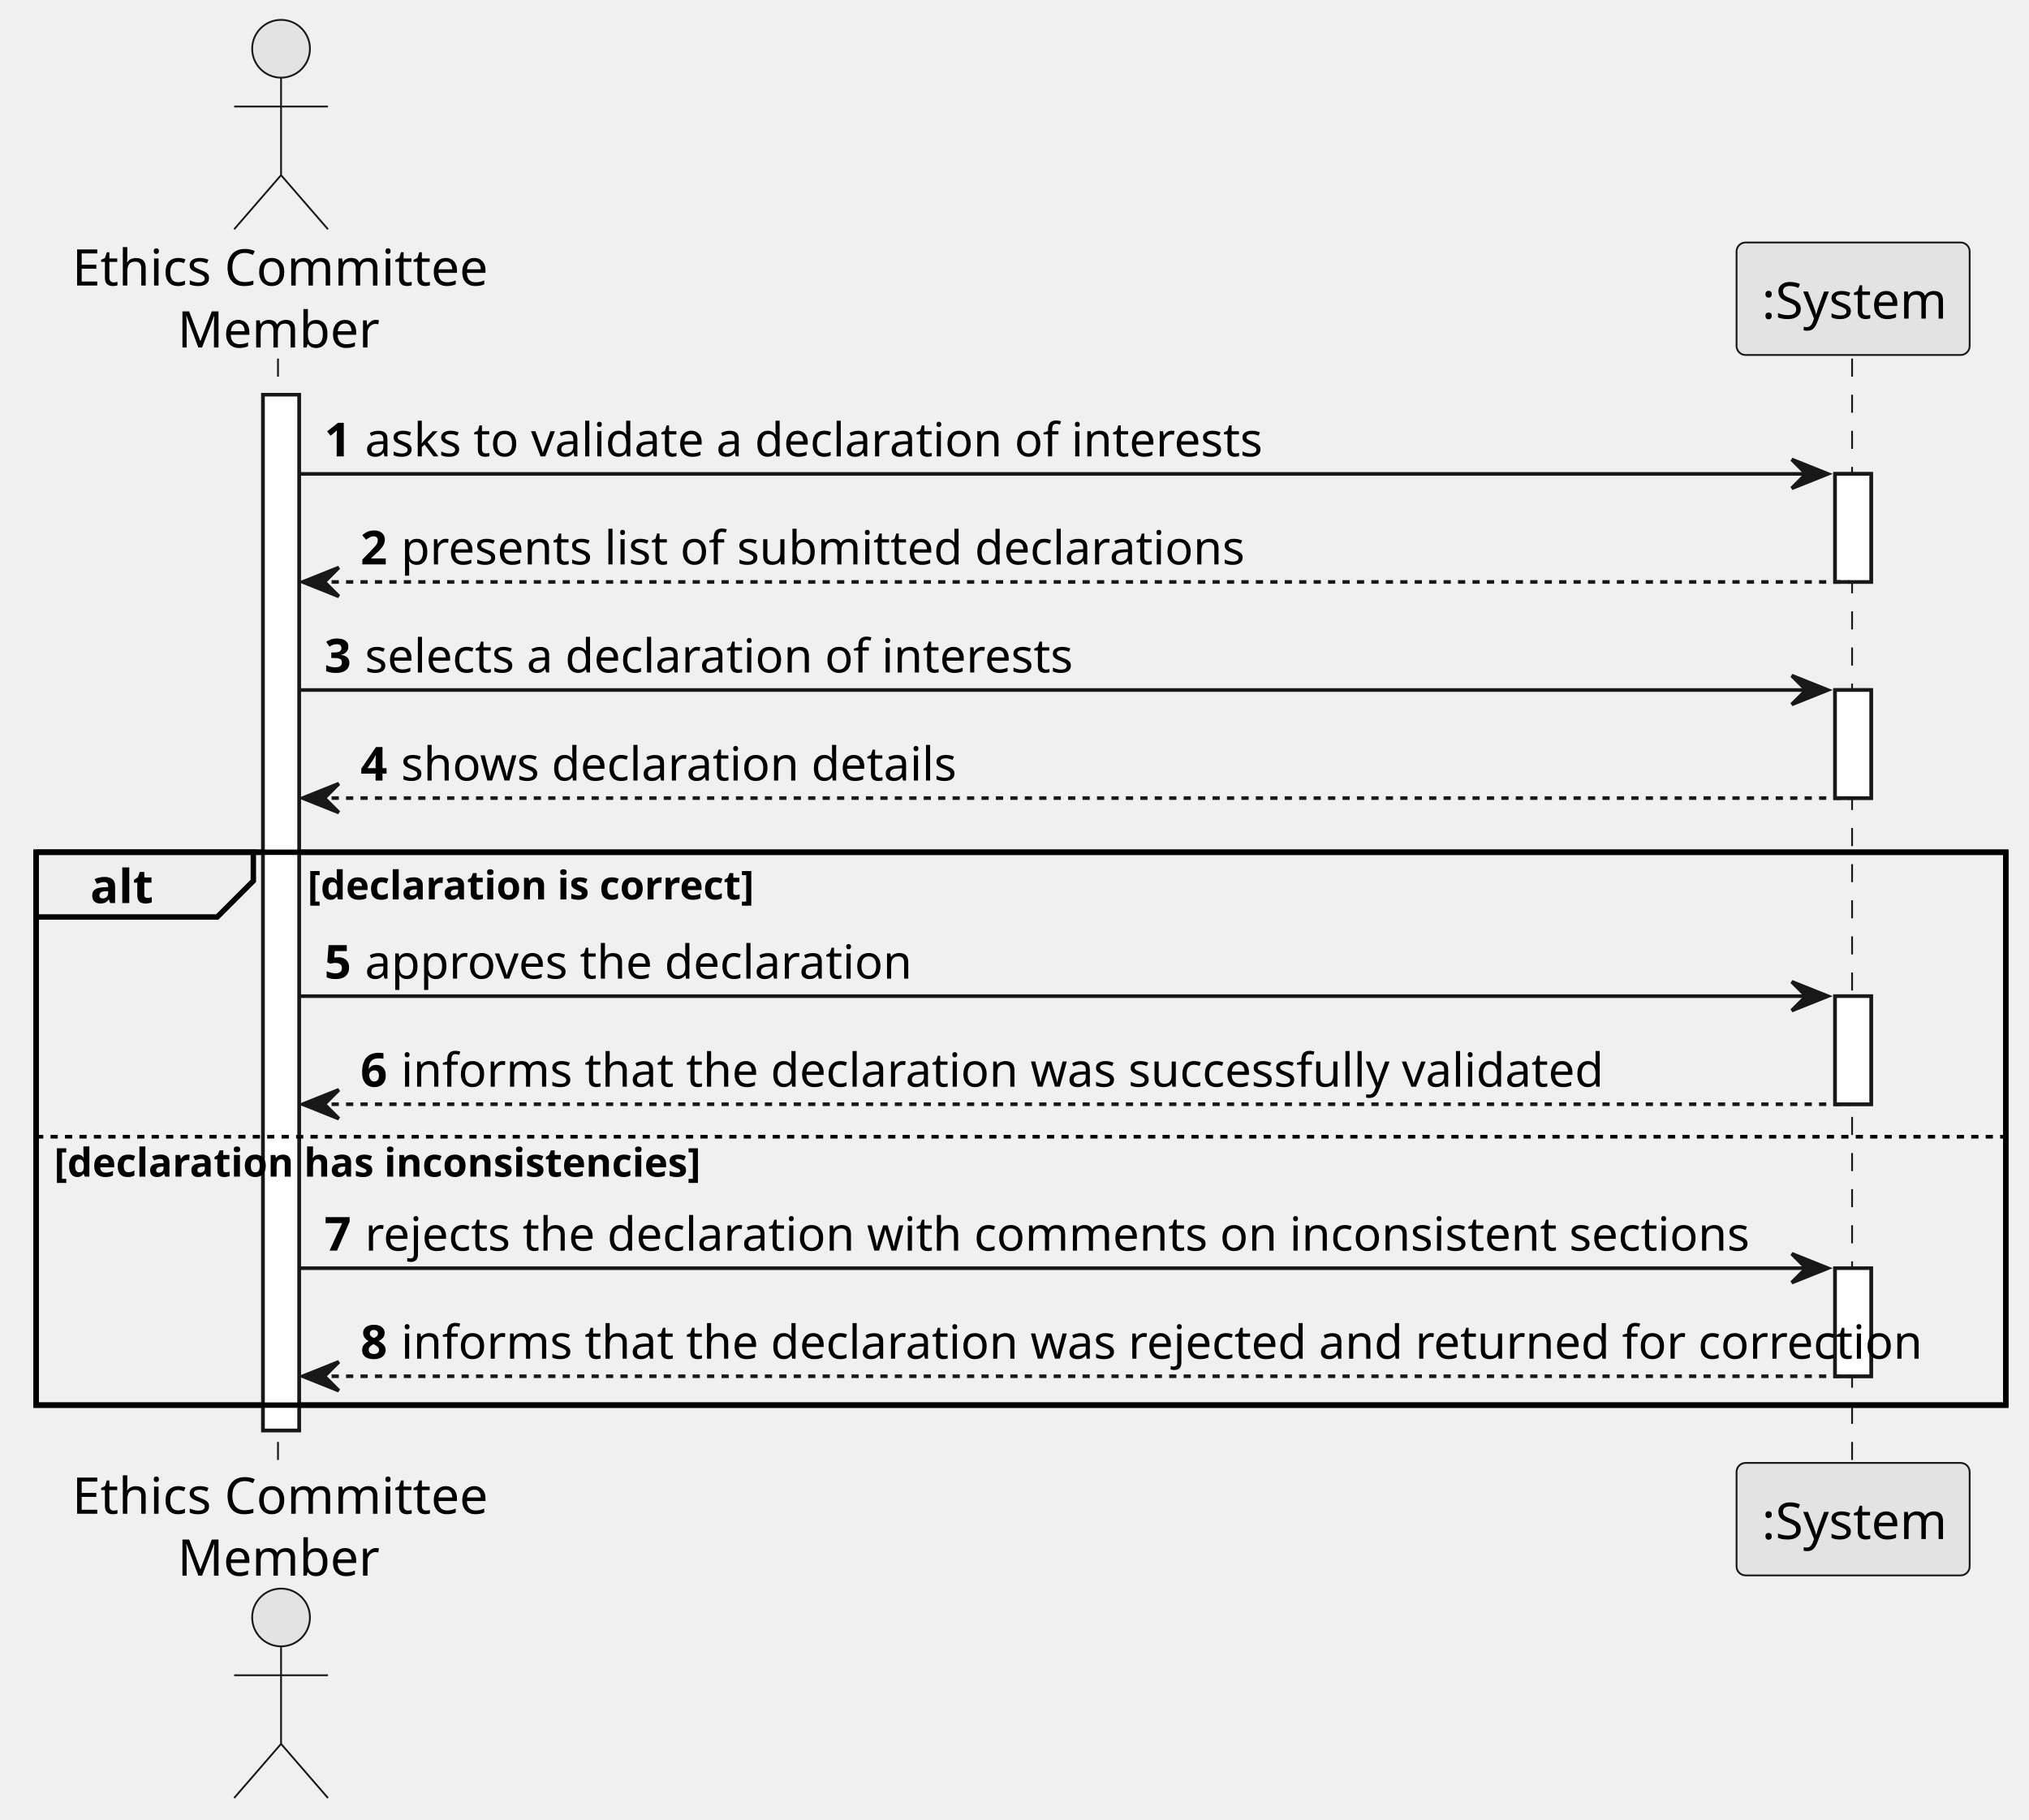
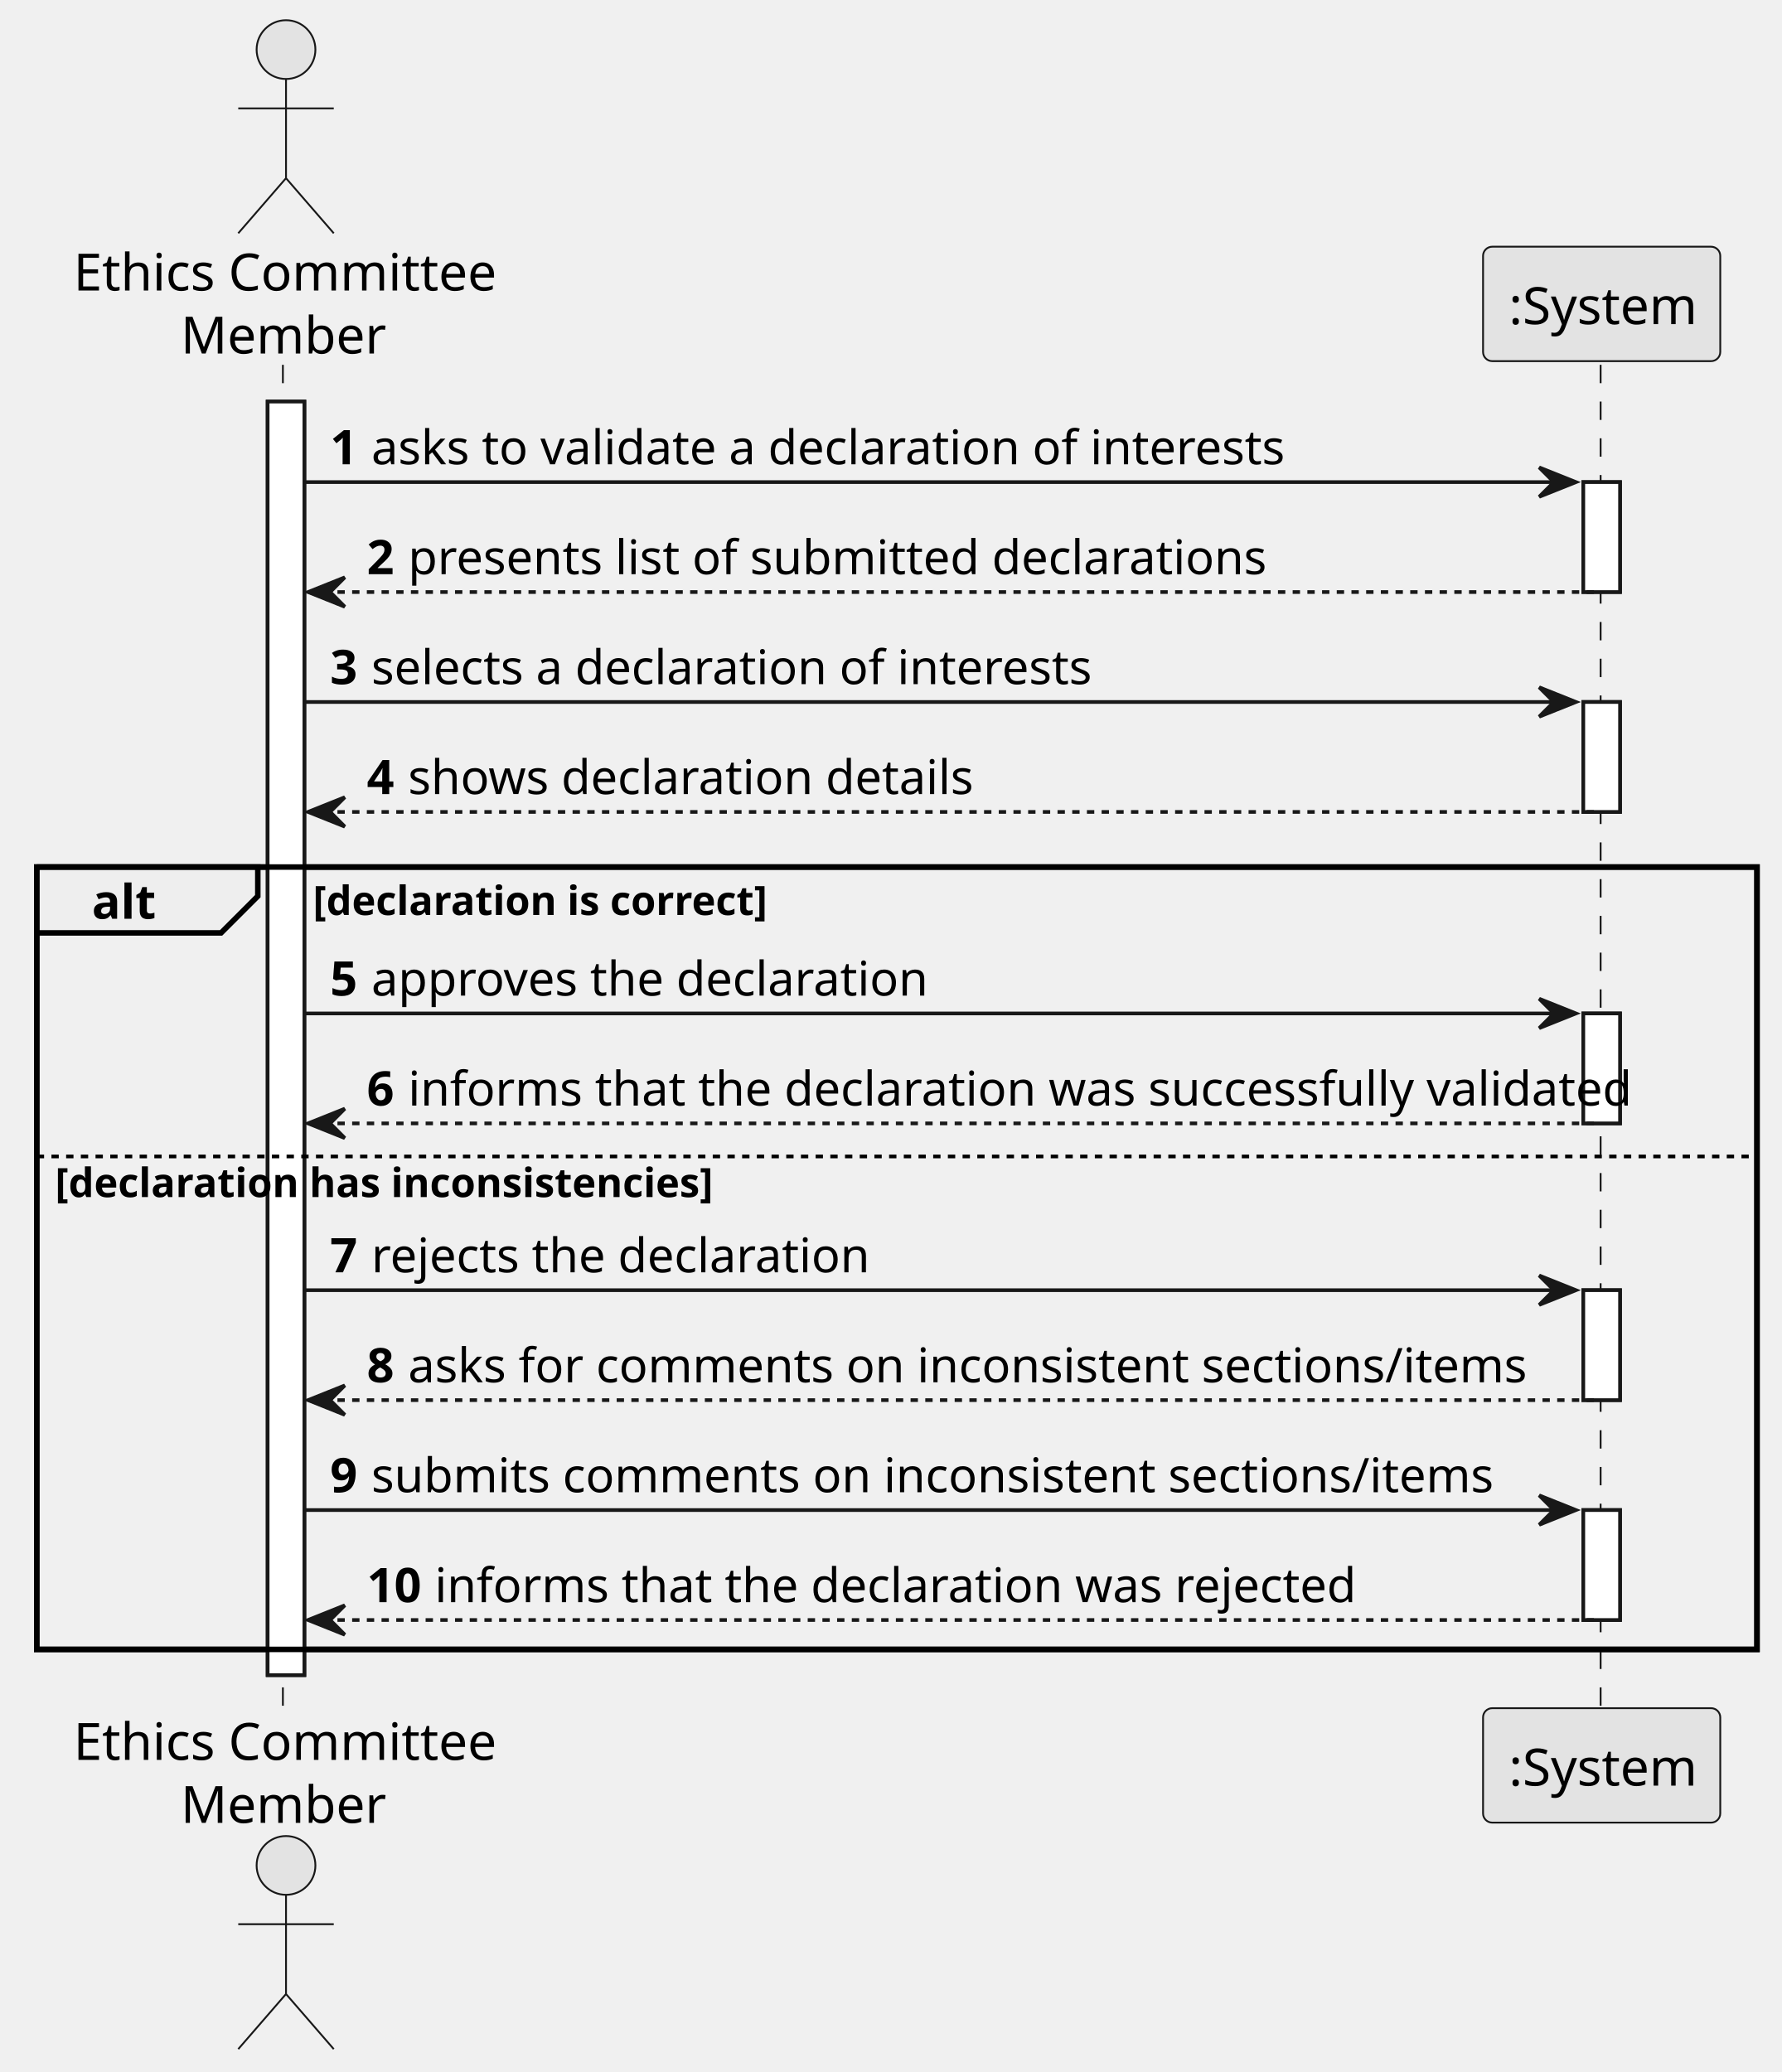
- <svg xmlns="http://www.w3.org/2000/svg" contentStyleType="text/css" data-diagram-type="SEQUENCE" height="504px" preserveAspectRatio="none" style="width:562px;height:504px;background:#FFFFFF;" version="1.1" viewBox="0 0 562 504" width="562px" zoomAndPan="magnify">
+ <svg xmlns="http://www.w3.org/2000/svg" contentStyleType="text/css" data-diagram-type="SEQUENCE" height="564px" preserveAspectRatio="none" style="width:485px;height:564px;background:#FFFFFF;" version="1.1" viewBox="0 0 485 564" width="485px" zoomAndPan="magnify">
  <defs />
  <g>
    <g>
-       <rect fill="#FFFFFF" height="286.812" style="stroke:#181818;stroke-width:1;" width="10" x="72.848" y="109.303" />
+       <rect fill="#FFFFFF" height="346.665" style="stroke:#181818;stroke-width:1;" width="10" x="72.848" y="109.303" />
    </g>
    <g>
-       <rect fill="#FFFFFF" height="29.926" style="stroke:#181818;stroke-width:1;" width="10" x="508.281" y="131.229" />
+       <rect fill="#FFFFFF" height="29.926" style="stroke:#181818;stroke-width:1;" width="10" x="430.954" y="131.229" />
    </g>
    <g>
-       <rect fill="#FFFFFF" height="29.926" style="stroke:#181818;stroke-width:1;" width="10" x="508.281" y="191.082" />
+       <rect fill="#FFFFFF" height="29.926" style="stroke:#181818;stroke-width:1;" width="10" x="430.954" y="191.082" />
    </g>
    <g>
-       <rect fill="#FFFFFF" height="29.926" style="stroke:#181818;stroke-width:1;" width="10" x="508.281" y="275.86" />
+       <rect fill="#FFFFFF" height="29.926" style="stroke:#181818;stroke-width:1;" width="10" x="430.954" y="275.86" />
    </g>
    <g>
-       <rect fill="#FFFFFF" height="29.926" style="stroke:#181818;stroke-width:1;" width="10" x="508.281" y="351.189" />
-     </g>
-     <rect fill="none" height="153.107" style="stroke:#000000;stroke-width:1.5;" width="545.564" x="10" y="236.008" />
-     <g>
-       <rect fill="#000000" fill-opacity="0" height="306.812" width="8" x="73.848" y="99.303" />
-       <line style="stroke:#181818;stroke-width:0.5;stroke-dasharray:5,5;" x1="77" x2="77" y1="99.303" y2="406.115" />
+       <rect fill="#FFFFFF" height="29.926" style="stroke:#181818;stroke-width:1;" width="10" x="430.954" y="351.189" />
    </g>
    <g>
-       <rect fill="#000000" fill-opacity="0" height="306.812" width="8" x="509.281" y="99.303" />
-       <line style="stroke:#181818;stroke-width:0.5;stroke-dasharray:5,5;" x1="512.999" x2="512.999" y1="99.303" y2="406.115" />
+       <rect fill="#FFFFFF" height="29.926" style="stroke:#181818;stroke-width:1;" width="10" x="430.954" y="411.041" />
    </g>
-     <g class="participant participant-head" data-participant="Member">
+     <rect fill="none" height="212.96" style="stroke:#000000;stroke-width:1.5;" width="468.237" x="10" y="236.008" />
+     <g class="participant-lifeline" data-entity-uid="part1" data-qualified-name="Member" id="part1-lifeline">
+       <g>
+         <rect fill="#000000" fill-opacity="0" height="366.665" width="8" x="73.848" y="99.303" />
+         <line style="stroke:#181818;stroke-width:0.5;stroke-dasharray:5,5;" x1="77" x2="77" y1="99.303" y2="465.968" />
+       </g>
+     </g>
+     <g class="participant-lifeline" data-entity-uid="part2" data-qualified-name="System" id="part2-lifeline">
+       <g>
+         <rect fill="#000000" fill-opacity="0" height="366.665" width="8" x="431.954" y="99.303" />
+         <line style="stroke:#181818;stroke-width:0.5;stroke-dasharray:5,5;" x1="435.671" x2="435.671" y1="99.303" y2="465.968" />
+       </g>
+     </g>
+     <g class="participant participant-head" data-entity-uid="part1" data-qualified-name="Member" id="part1-head">
      <text fill="#000000" font-family="sans-serif" font-size="14" lengthAdjust="spacing" textLength="109.696" x="20" y="79.075">Ethics Committee</text>
      <text fill="#000000" font-family="sans-serif" font-size="14" lengthAdjust="spacing" textLength="51.345" x="49.176" y="96.227">Member</text>
      <ellipse cx="77.848" cy="13.5" fill="#E3E3E3" rx="8" ry="8" style="stroke:#181818;stroke-width:0.5;" />
      <path d="M77.848,21.5 L77.848,48.5 M64.848,29.5 L90.848,29.5 M77.848,48.5 L64.848,63.5 M77.848,48.5 L90.848,63.5" fill="none" style="stroke:#181818;stroke-width:0.5;" />
    </g>
-     <g class="participant participant-tail" data-participant="Member">
-       <text fill="#000000" font-family="sans-serif" font-size="14" lengthAdjust="spacing" textLength="109.696" x="20" y="419.19">Ethics Committee</text>
-       <text fill="#000000" font-family="sans-serif" font-size="14" lengthAdjust="spacing" textLength="51.345" x="49.176" y="436.342">Member</text>
-       <ellipse cx="77.848" cy="447.918" fill="#E3E3E3" rx="8" ry="8" style="stroke:#181818;stroke-width:0.5;" />
-       <path d="M77.848,455.918 L77.848,482.918 M64.848,463.918 L90.848,463.918 M77.848,482.918 L64.848,497.918 M77.848,482.918 L90.848,497.918" fill="none" style="stroke:#181818;stroke-width:0.5;" />
+     <g class="participant participant-tail" data-entity-uid="part1" data-qualified-name="Member" id="part1-tail">
+       <text fill="#000000" font-family="sans-serif" font-size="14" lengthAdjust="spacing" textLength="109.696" x="20" y="479.043">Ethics Committee</text>
+       <text fill="#000000" font-family="sans-serif" font-size="14" lengthAdjust="spacing" textLength="51.345" x="49.176" y="496.194">Member</text>
+       <ellipse cx="77.848" cy="507.771" fill="#E3E3E3" rx="8" ry="8" style="stroke:#181818;stroke-width:0.5;" />
+       <path d="M77.848,515.77 L77.848,542.77 M64.848,523.77 L90.848,523.77 M77.848,542.77 L64.848,557.77 M77.848,542.77 L90.848,557.77" fill="none" style="stroke:#181818;stroke-width:0.5;" />
    </g>
-     <g class="participant participant-head" data-participant="System">
-       <rect fill="#E3E3E3" height="31.151" rx="2.5" ry="2.5" style="stroke:#181818;stroke-width:0.5;" width="64.565" x="480.998" y="67.151" />
-       <text fill="#000000" font-family="sans-serif" font-size="14" lengthAdjust="spacing" textLength="50.565" x="487.998" y="88.227">:System</text>
+     <g class="participant participant-head" data-entity-uid="part2" data-qualified-name="System" id="part2-head">
+       <rect fill="#E3E3E3" height="31.151" rx="2.5" ry="2.5" style="stroke:#181818;stroke-width:0.5;" width="64.565" x="403.671" y="67.151" />
+       <text fill="#000000" font-family="sans-serif" font-size="14" lengthAdjust="spacing" textLength="50.565" x="410.671" y="88.227">:System</text>
    </g>
-     <g class="participant participant-tail" data-participant="System">
-       <rect fill="#E3E3E3" height="31.151" rx="2.5" ry="2.5" style="stroke:#181818;stroke-width:0.5;" width="64.565" x="480.998" y="405.115" />
-       <text fill="#000000" font-family="sans-serif" font-size="14" lengthAdjust="spacing" textLength="50.565" x="487.998" y="426.19">:System</text>
+     <g class="participant participant-tail" data-entity-uid="part2" data-qualified-name="System" id="part2-tail">
+       <rect fill="#E3E3E3" height="31.151" rx="2.5" ry="2.5" style="stroke:#181818;stroke-width:0.5;" width="64.565" x="403.671" y="464.968" />
+       <text fill="#000000" font-family="sans-serif" font-size="14" lengthAdjust="spacing" textLength="50.565" x="410.671" y="486.043">:System</text>
    </g>
    <g>
-       <rect fill="#FFFFFF" height="286.812" style="stroke:#181818;stroke-width:1;" width="10" x="72.848" y="109.303" />
+       <rect fill="#FFFFFF" height="346.665" style="stroke:#181818;stroke-width:1;" width="10" x="72.848" y="109.303" />
    </g>
    <g>
-       <rect fill="#FFFFFF" height="29.926" style="stroke:#181818;stroke-width:1;" width="10" x="508.281" y="131.229" />
+       <rect fill="#FFFFFF" height="29.926" style="stroke:#181818;stroke-width:1;" width="10" x="430.954" y="131.229" />
    </g>
    <g>
-       <rect fill="#FFFFFF" height="29.926" style="stroke:#181818;stroke-width:1;" width="10" x="508.281" y="191.082" />
+       <rect fill="#FFFFFF" height="29.926" style="stroke:#181818;stroke-width:1;" width="10" x="430.954" y="191.082" />
    </g>
    <g>
-       <rect fill="#FFFFFF" height="29.926" style="stroke:#181818;stroke-width:1;" width="10" x="508.281" y="275.86" />
+       <rect fill="#FFFFFF" height="29.926" style="stroke:#181818;stroke-width:1;" width="10" x="430.954" y="275.86" />
    </g>
    <g>
-       <rect fill="#FFFFFF" height="29.926" style="stroke:#181818;stroke-width:1;" width="10" x="508.281" y="351.189" />
+       <rect fill="#FFFFFF" height="29.926" style="stroke:#181818;stroke-width:1;" width="10" x="430.954" y="351.189" />
    </g>
-     <g class="message" data-participant-1="Member" data-participant-2="System">
-       <polygon fill="#181818" points="496.281,127.229,506.281,131.229,496.281,135.229,500.281,131.229" style="stroke:#181818;stroke-width:1;" />
-       <line style="stroke:#181818;stroke-width:1;" x1="82.848" x2="502.281" y1="131.229" y2="131.229" />
+     <g>
+       <rect fill="#FFFFFF" height="29.926" style="stroke:#181818;stroke-width:1;" width="10" x="430.954" y="411.041" />
+     </g>
+     <g class="message" data-entity-1="part1" data-entity-2="part2" id="msg1">
+       <polygon fill="#181818" points="418.954,127.229,428.954,131.229,418.954,135.229,422.954,131.229" style="stroke:#181818;stroke-width:1;" />
+       <line style="stroke:#181818;stroke-width:1;" x1="82.848" x2="424.954" y1="131.229" y2="131.229" />
      <text fill="#000000" font-family="sans-serif" font-size="13" font-weight="bold" lengthAdjust="spacing" textLength="7.23" x="89.848" y="126.373">1</text>
      <text fill="#000000" font-family="sans-serif" font-size="13" lengthAdjust="spacing" textLength="234.851" x="101.078" y="126.373">asks to validate a declaration of interests</text>
    </g>
-     <g class="message" data-participant-1="System" data-participant-2="Member">
+     <g class="message" data-entity-1="part2" data-entity-2="part1" id="msg2">
      <polygon fill="#181818" points="93.848,157.155,83.848,161.155,93.848,165.155,89.848,161.155" style="stroke:#181818;stroke-width:1;" />
-       <line style="stroke:#181818;stroke-width:1;stroke-dasharray:2,2;" x1="87.848" x2="512.281" y1="161.155" y2="161.155" />
+       <line style="stroke:#181818;stroke-width:1;stroke-dasharray:2,2;" x1="87.848" x2="434.954" y1="161.155" y2="161.155" />
      <text fill="#000000" font-family="sans-serif" font-size="13" font-weight="bold" lengthAdjust="spacing" textLength="7.23" x="99.848" y="156.299">2</text>
      <text fill="#000000" font-family="sans-serif" font-size="13" lengthAdjust="spacing" textLength="217.496" x="111.078" y="156.299">presents list of submitted declarations</text>
    </g>
-     <g class="message" data-participant-1="Member" data-participant-2="System">
-       <polygon fill="#181818" points="496.281,187.082,506.281,191.082,496.281,195.082,500.281,191.082" style="stroke:#181818;stroke-width:1;" />
-       <line style="stroke:#181818;stroke-width:1;" x1="82.848" x2="502.281" y1="191.082" y2="191.082" />
+     <g class="message" data-entity-1="part1" data-entity-2="part2" id="msg3">
+       <polygon fill="#181818" points="418.954,187.082,428.954,191.082,418.954,195.082,422.954,191.082" style="stroke:#181818;stroke-width:1;" />
+       <line style="stroke:#181818;stroke-width:1;" x1="82.848" x2="424.954" y1="191.082" y2="191.082" />
      <text fill="#000000" font-family="sans-serif" font-size="13" font-weight="bold" lengthAdjust="spacing" textLength="7.23" x="89.848" y="186.225">3</text>
      <text fill="#000000" font-family="sans-serif" font-size="13" lengthAdjust="spacing" textLength="185.707" x="101.078" y="186.225">selects a declaration of interests</text>
    </g>
-     <g class="message" data-participant-1="System" data-participant-2="Member">
+     <g class="message" data-entity-1="part2" data-entity-2="part1" id="msg4">
      <polygon fill="#181818" points="93.848,217.008,83.848,221.008,93.848,225.008,89.848,221.008" style="stroke:#181818;stroke-width:1;" />
-       <line style="stroke:#181818;stroke-width:1;stroke-dasharray:2,2;" x1="87.848" x2="512.281" y1="221.008" y2="221.008" />
+       <line style="stroke:#181818;stroke-width:1;stroke-dasharray:2,2;" x1="87.848" x2="434.954" y1="221.008" y2="221.008" />
      <text fill="#000000" font-family="sans-serif" font-size="13" font-weight="bold" lengthAdjust="spacing" textLength="7.23" x="99.848" y="216.151">4</text>
      <text fill="#000000" font-family="sans-serif" font-size="13" lengthAdjust="spacing" textLength="145.247" x="111.078" y="216.151">shows declaration details</text>
    </g>
    <path d="M10,236.008 L70.171,236.008 L70.171,243.934 L60.171,253.934 L10,253.934 L10,236.008" fill="#EEEEEE" style="stroke:#000000;stroke-width:1.5;" />
-     <rect fill="none" height="153.107" style="stroke:#000000;stroke-width:1.5;" width="545.564" x="10" y="236.008" />
+     <rect fill="none" height="212.96" style="stroke:#000000;stroke-width:1.5;" width="468.237" x="10" y="236.008" />
    <text fill="#000000" font-family="sans-serif" font-size="13" font-weight="bold" lengthAdjust="spacing" textLength="15.171" x="25" y="250.078">alt</text>
    <text fill="#000000" font-family="sans-serif" font-size="11" font-weight="bold" lengthAdjust="spacing" textLength="118.594" x="85.171" y="249.067">[declaration is correct]</text>
-     <g class="message" data-participant-1="Member" data-participant-2="System">
-       <polygon fill="#181818" points="496.281,271.86,506.281,275.86,496.281,279.86,500.281,275.86" style="stroke:#181818;stroke-width:1;" />
-       <line style="stroke:#181818;stroke-width:1;" x1="82.848" x2="502.281" y1="275.86" y2="275.86" />
+     <g class="message" data-entity-1="part1" data-entity-2="part2" id="msg5">
+       <polygon fill="#181818" points="418.954,271.86,428.954,275.86,418.954,279.86,422.954,275.86" style="stroke:#181818;stroke-width:1;" />
+       <line style="stroke:#181818;stroke-width:1;" x1="82.848" x2="424.954" y1="275.86" y2="275.86" />
      <text fill="#000000" font-family="sans-serif" font-size="13" font-weight="bold" lengthAdjust="spacing" textLength="7.23" x="89.848" y="271.004">5</text>
      <text fill="#000000" font-family="sans-serif" font-size="13" lengthAdjust="spacing" textLength="142.372" x="101.078" y="271.004">approves the declaration</text>
    </g>
-     <g class="message" data-participant-1="System" data-participant-2="Member">
+     <g class="message" data-entity-1="part2" data-entity-2="part1" id="msg6">
      <polygon fill="#181818" points="93.848,301.787,83.848,305.787,93.848,309.787,89.848,305.787" style="stroke:#181818;stroke-width:1;" />
-       <line style="stroke:#181818;stroke-width:1;stroke-dasharray:2,2;" x1="87.848" x2="512.281" y1="305.787" y2="305.787" />
+       <line style="stroke:#181818;stroke-width:1;stroke-dasharray:2,2;" x1="87.848" x2="434.954" y1="305.787" y2="305.787" />
      <text fill="#000000" font-family="sans-serif" font-size="13" font-weight="bold" lengthAdjust="spacing" textLength="7.23" x="99.848" y="300.93">6</text>
      <text fill="#000000" font-family="sans-serif" font-size="13" lengthAdjust="spacing" textLength="312.876" x="111.078" y="300.93">informs that the declaration was successfully validated</text>
    </g>
-     <line style="stroke:#000000;stroke-width:1;stroke-dasharray:2,2;" x1="10" x2="555.564" y1="314.787" y2="314.787" />
+     <line style="stroke:#000000;stroke-width:1;stroke-dasharray:2,2;" x1="10" x2="478.237" y1="314.787" y2="314.787" />
    <text fill="#000000" font-family="sans-serif" font-size="11" font-weight="bold" lengthAdjust="spacing" textLength="173.61" x="15" y="325.846">[declaration has inconsistencies]</text>
-     <g class="message" data-participant-1="Member" data-participant-2="System">
-       <polygon fill="#181818" points="496.281,347.189,506.281,351.189,496.281,355.189,500.281,351.189" style="stroke:#181818;stroke-width:1;" />
-       <line style="stroke:#181818;stroke-width:1;" x1="82.848" x2="502.281" y1="351.189" y2="351.189" />
+     <g class="message" data-entity-1="part1" data-entity-2="part2" id="msg7">
+       <polygon fill="#181818" points="418.954,347.189,428.954,351.189,418.954,355.189,422.954,351.189" style="stroke:#181818;stroke-width:1;" />
+       <line style="stroke:#181818;stroke-width:1;" x1="82.848" x2="424.954" y1="351.189" y2="351.189" />
      <text fill="#000000" font-family="sans-serif" font-size="13" font-weight="bold" lengthAdjust="spacing" textLength="7.23" x="89.848" y="346.332">7</text>
-       <text fill="#000000" font-family="sans-serif" font-size="13" lengthAdjust="spacing" textLength="359.119" x="101.078" y="346.332">rejects the declaration with comments on inconsistent sections</text>
+       <text fill="#000000" font-family="sans-serif" font-size="13" lengthAdjust="spacing" textLength="127.182" x="101.078" y="346.332">rejects the declaration</text>
    </g>
-     <g class="message" data-participant-1="System" data-participant-2="Member">
+     <g class="message" data-entity-1="part2" data-entity-2="part1" id="msg8">
      <polygon fill="#181818" points="93.848,377.115,83.848,381.115,93.848,385.115,89.848,381.115" style="stroke:#181818;stroke-width:1;" />
-       <line style="stroke:#181818;stroke-width:1;stroke-dasharray:2,2;" x1="87.848" x2="512.281" y1="381.115" y2="381.115" />
+       <line style="stroke:#181818;stroke-width:1;stroke-dasharray:2,2;" x1="87.848" x2="434.954" y1="381.115" y2="381.115" />
      <text fill="#000000" font-family="sans-serif" font-size="13" font-weight="bold" lengthAdjust="spacing" textLength="7.23" x="99.848" y="376.259">8</text>
-       <text fill="#000000" font-family="sans-serif" font-size="13" lengthAdjust="spacing" textLength="390.203" x="111.078" y="376.259">informs that the declaration was rejected and returned for correction</text>
+       <text fill="#000000" font-family="sans-serif" font-size="13" lengthAdjust="spacing" textLength="285.391" x="111.078" y="376.259">asks for comments on inconsistent sections/items</text>
+     </g>
+     <g class="message" data-entity-1="part1" data-entity-2="part2" id="msg9">
+       <polygon fill="#181818" points="418.954,407.041,428.954,411.041,418.954,415.041,422.954,411.041" style="stroke:#181818;stroke-width:1;" />
+       <line style="stroke:#181818;stroke-width:1;" x1="82.848" x2="424.954" y1="411.041" y2="411.041" />
+       <text fill="#000000" font-family="sans-serif" font-size="13" font-weight="bold" lengthAdjust="spacing" textLength="7.23" x="89.848" y="406.185">9</text>
+       <text fill="#000000" font-family="sans-serif" font-size="13" lengthAdjust="spacing" textLength="284.667" x="101.078" y="406.185">submits comments on inconsistent sections/items</text>
+     </g>
+     <g class="message" data-entity-1="part2" data-entity-2="part1" id="msg10">
+       <polygon fill="#181818" points="93.848,436.968,83.848,440.968,93.848,444.968,89.848,440.968" style="stroke:#181818;stroke-width:1;" />
+       <line style="stroke:#181818;stroke-width:1;stroke-dasharray:2,2;" x1="87.848" x2="434.954" y1="440.968" y2="440.968" />
+       <text fill="#000000" font-family="sans-serif" font-size="13" font-weight="bold" lengthAdjust="spacing" textLength="14.46" x="99.848" y="436.111">10</text>
+       <text fill="#000000" font-family="sans-serif" font-size="13" lengthAdjust="spacing" textLength="233.397" x="118.308" y="436.111">informs that the declaration was rejected</text>
    </g>
  </g>
</svg>
